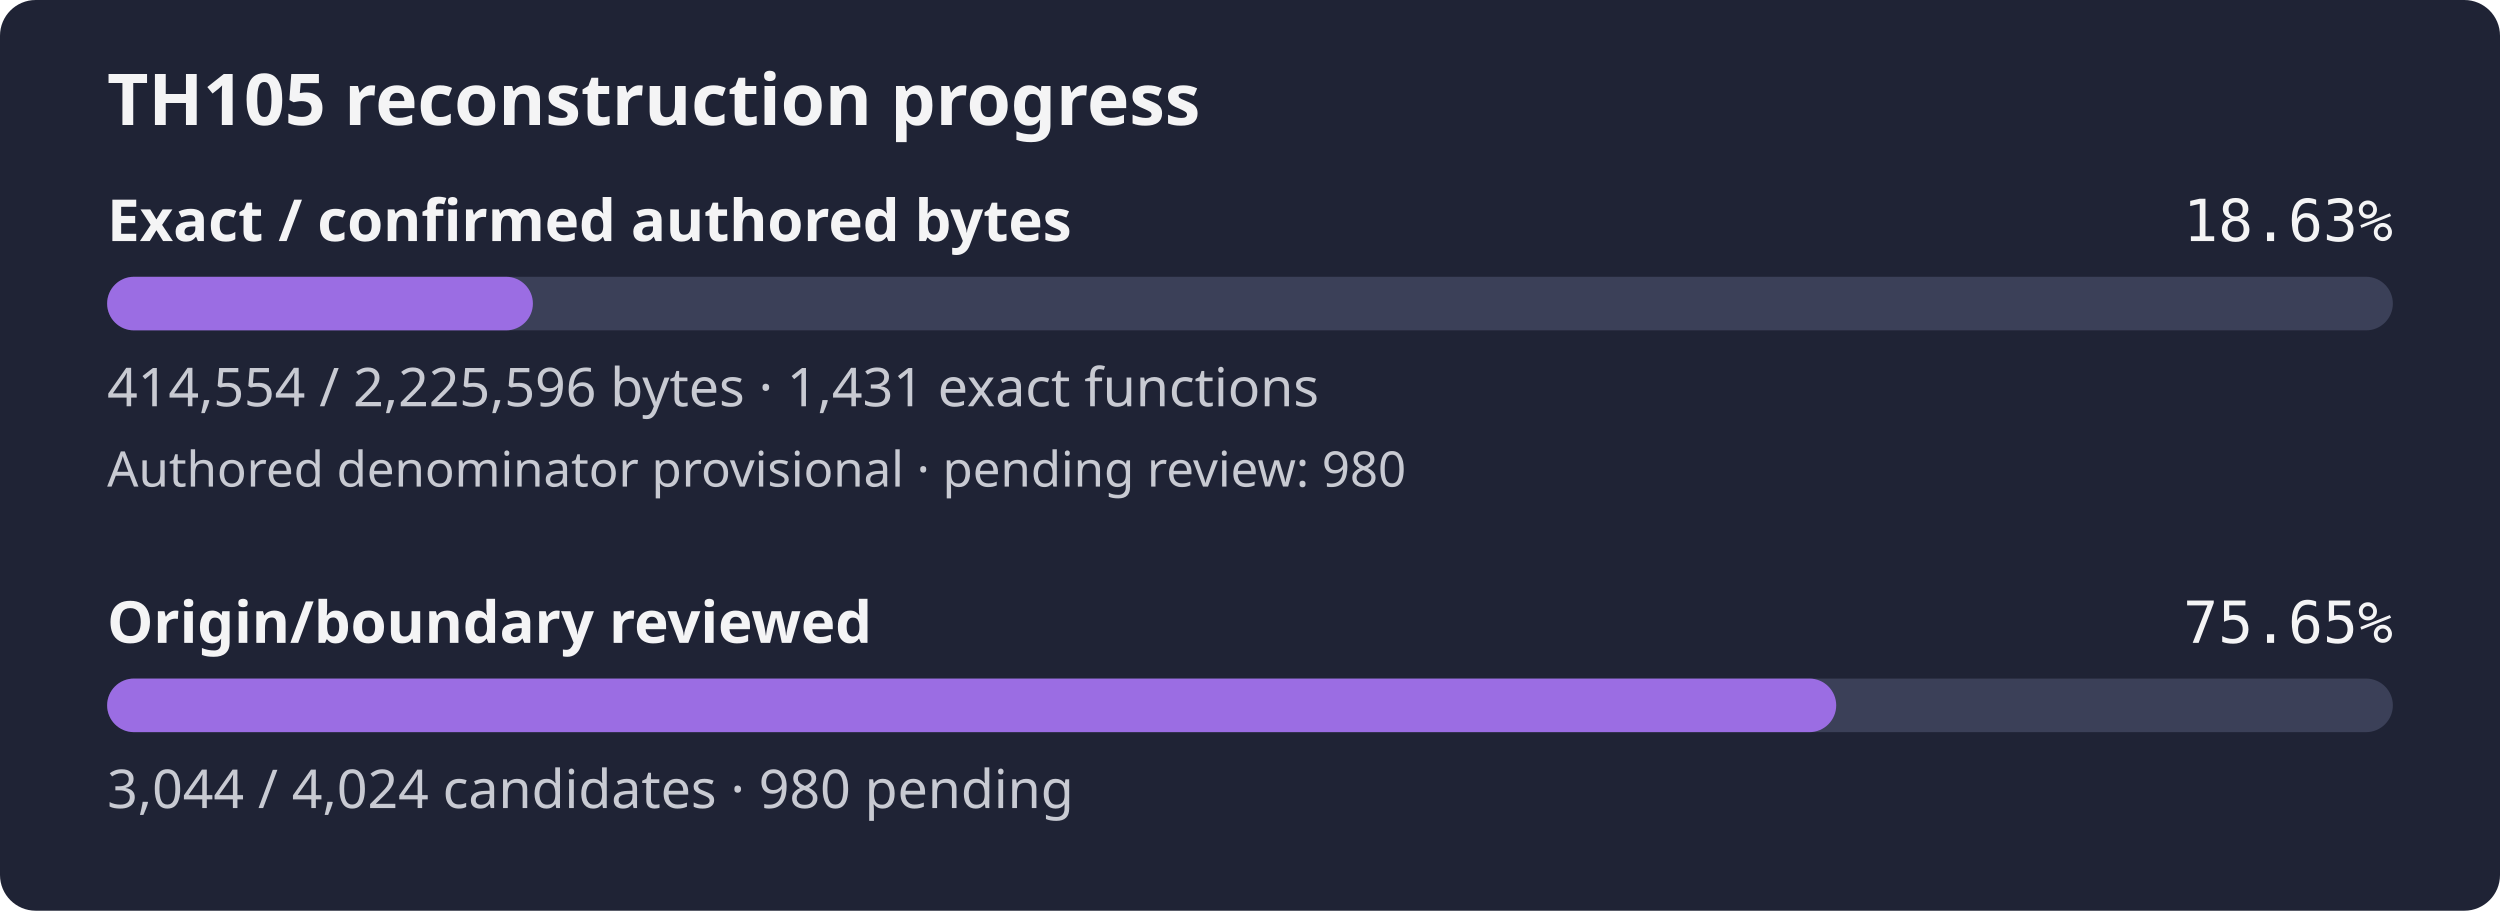
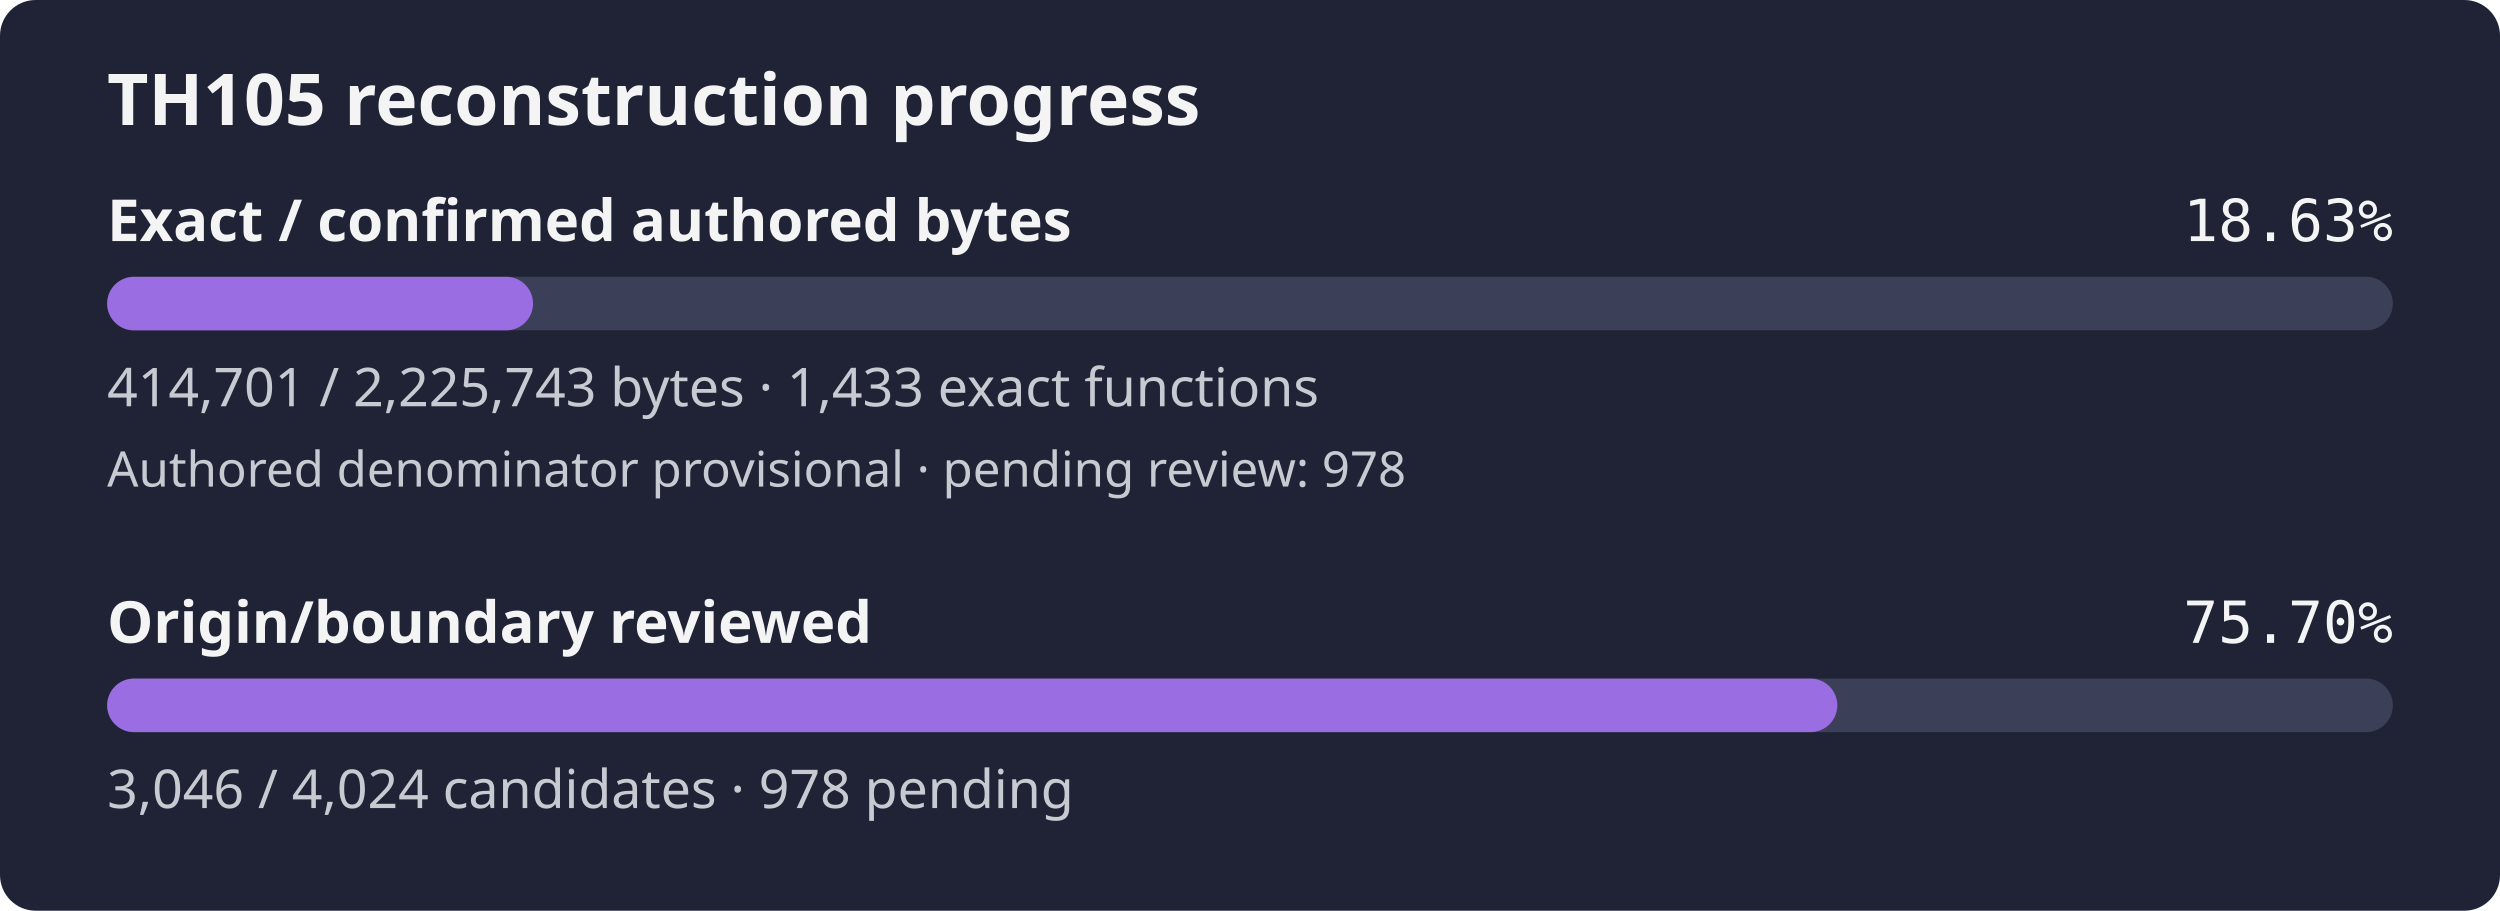
- <svg xmlns="http://www.w3.org/2000/svg" width="560" height="204" viewBox="0 0 560 204" role="img" aria-label="TH105 reconstruction progress: 18.63% of confirmed authored bytes exact; authored denominator provisional, origin review 75.65%">
+ <svg xmlns="http://www.w3.org/2000/svg" width="560" height="204" viewBox="0 0 560 204" role="img" aria-label="TH105 reconstruction progress: 18.63% of confirmed authored bytes exact; authored denominator provisional, origin review 75.70%">
  <rect width="560" height="204" rx="8" fill="#1f2335" />
  <text x="24" y="28" fill="#f4f4f5" font-family="sans-serif" font-size="16" font-weight="600">TH105 reconstruction progress</text>
  <text x="24" y="54" fill="#f4f4f5" font-family="sans-serif" font-size="13" font-weight="600">Exact / confirmed authored bytes</text>
  <text x="536" y="54" fill="#f4f4f5" text-anchor="end" font-family="monospace" font-size="13">18.63%</text>
  <rect id="exact-track" x="24" y="62" width="512" height="12" rx="6" fill="#3b4058" />
-   <rect id="exact-fill" x="24" y="62" width="95.37" height="12" rx="6" fill="#9b6de3" />
-   <text x="24" y="91" fill="#c8cad2" font-family="sans-serif" font-size="12">414,554 / 2,225,596 bytes · 1,431 exact functions</text>
-   <text x="24" y="109" fill="#c8cad2" font-family="sans-serif" font-size="11">Authored denominator provisional · pending review: 980</text>
+   <rect id="exact-fill" x="24" y="62" width="95.40" height="12" rx="6" fill="#9b6de3" />
+   <text x="24" y="91" fill="#c8cad2" font-family="sans-serif" font-size="12">414,701 / 2,225,743 bytes · 1,433 exact functions</text>
+   <text x="24" y="109" fill="#c8cad2" font-family="sans-serif" font-size="11">Authored denominator provisional · pending review: 978</text>
  <text x="24" y="144" fill="#f4f4f5" font-family="sans-serif" font-size="13" font-weight="600">Origin/boundary reviewed</text>
-   <text x="536" y="144" fill="#f4f4f5" text-anchor="end" font-family="monospace" font-size="13">75.65%</text>
+   <text x="536" y="144" fill="#f4f4f5" text-anchor="end" font-family="monospace" font-size="13">75.70%</text>
  <rect id="review-track" x="24" y="152" width="512" height="12" rx="6" fill="#3b4058" />
-   <rect id="review-fill" x="24" y="152" width="387.31" height="12" rx="6" fill="#9b6de3" />
-   <text x="24" y="181" fill="#c8cad2" font-family="sans-serif" font-size="12">3,044 / 4,024 candidates · 980 pending</text>
+   <rect id="review-fill" x="24" y="152" width="387.56" height="12" rx="6" fill="#9b6de3" />
+   <text x="24" y="181" fill="#c8cad2" font-family="sans-serif" font-size="12">3,046 / 4,024 candidates · 978 pending</text>
</svg>
